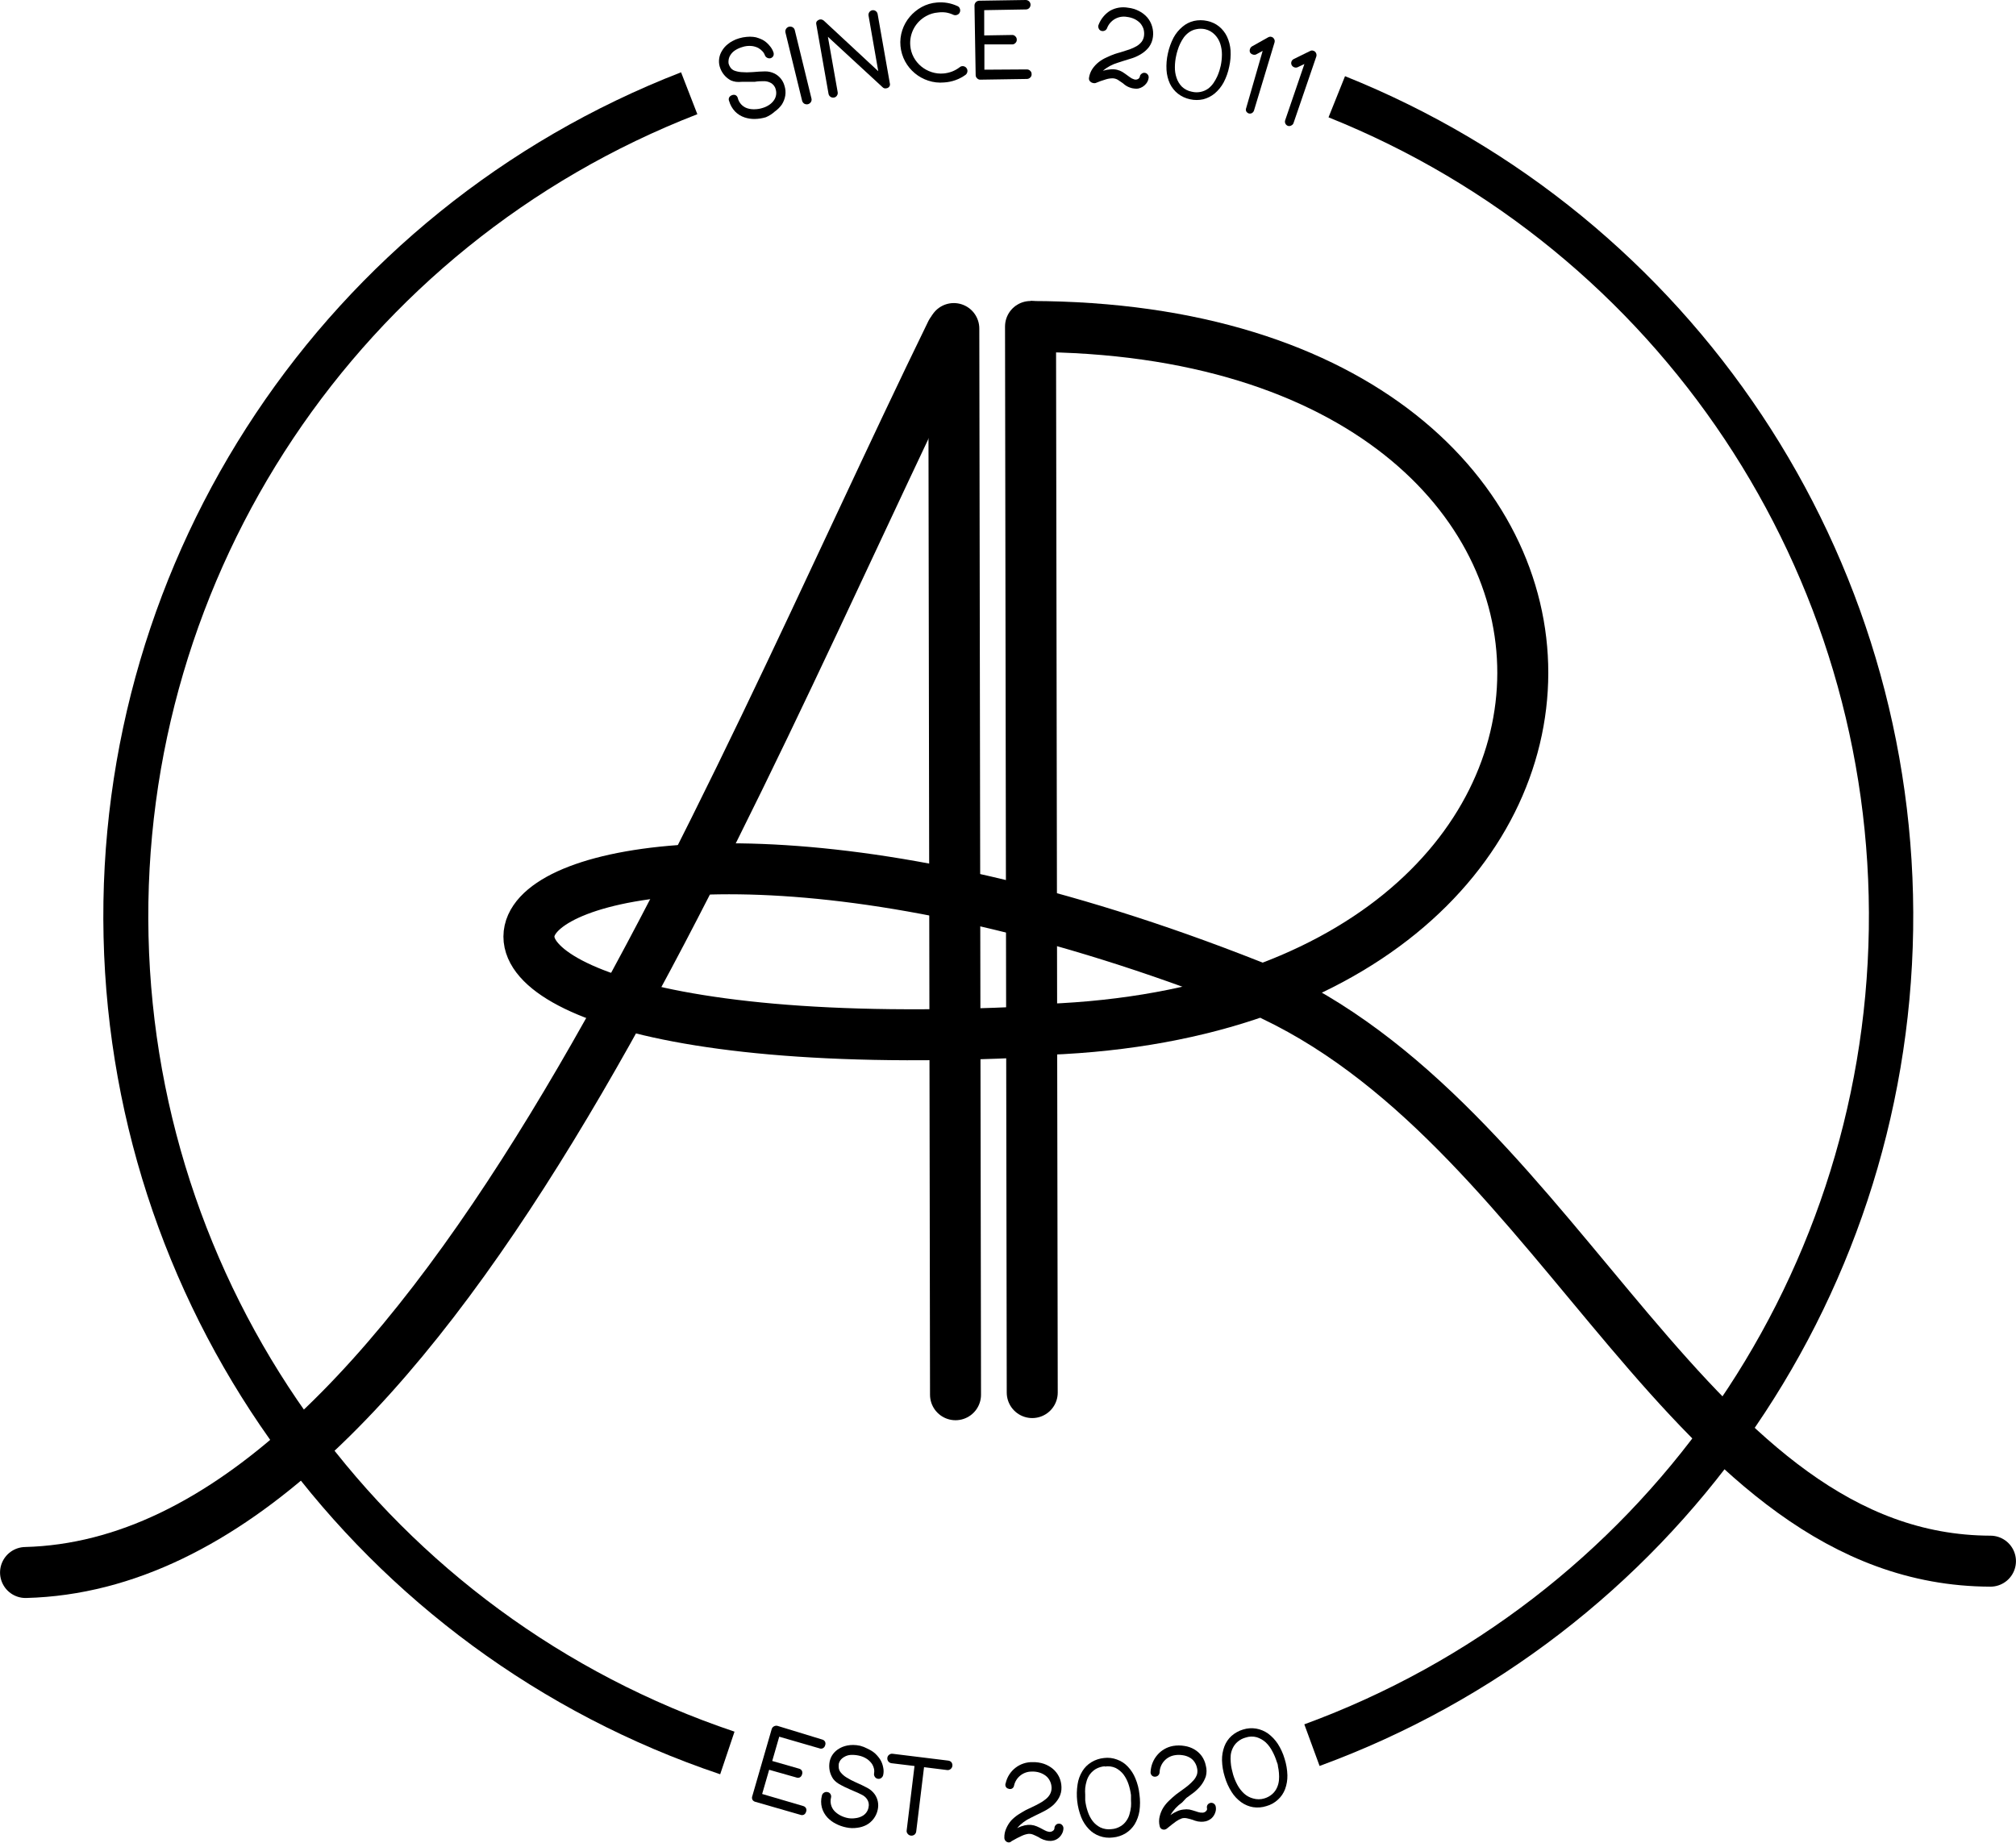
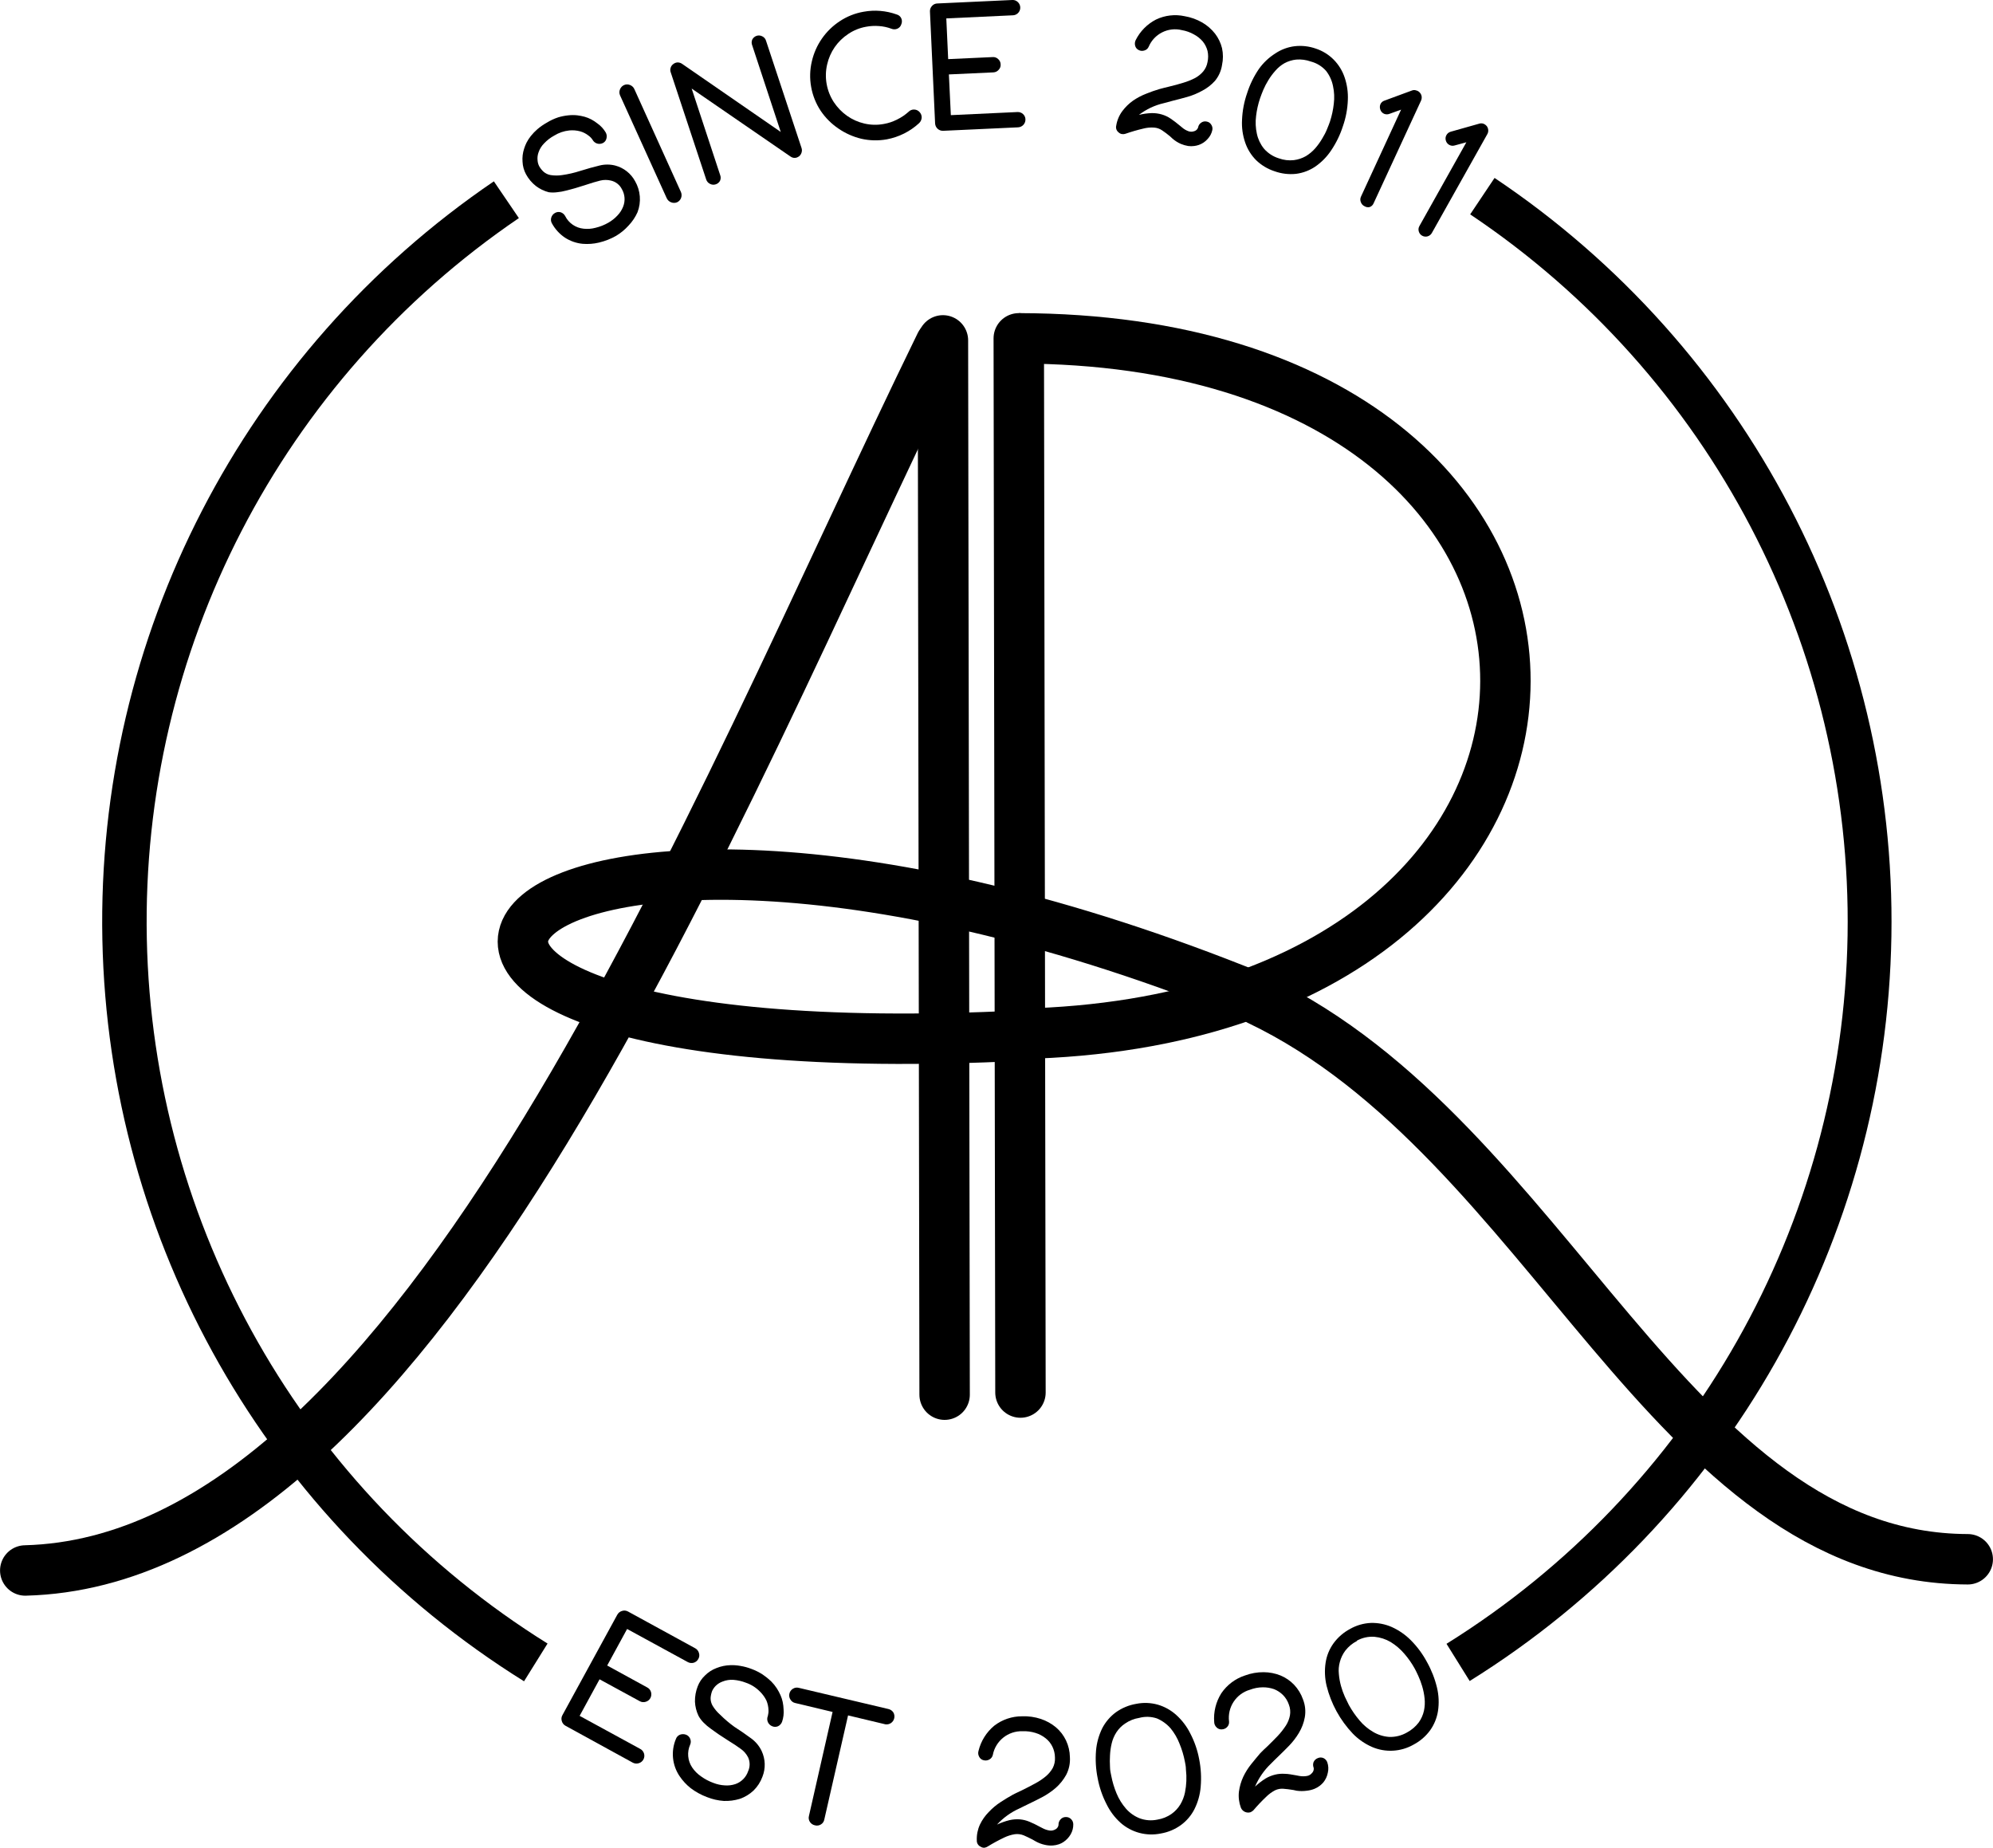
- <svg xmlns="http://www.w3.org/2000/svg" id="svg4611" viewBox="0 0 224.15 204.9">
+ <svg xmlns="http://www.w3.org/2000/svg" id="svg4611" viewBox="0 0 224.15 207.8">
  <defs>
    <style>.cls-1,.cls-2,.cls-3,.cls-4{fill:none;stroke:#000;}.cls-1{stroke-linecap:round;}.cls-1,.cls-2{stroke-miterlimit:11.34;stroke-width:5.67px;}.cls-3,.cls-4{stroke-linejoin:round;}.cls-3{stroke-width:5px;}.cls-4{stroke-width:4.93px;}</style>
  </defs>
  <g id="layer1">
    <g id="g2196">
-       <path id="path1410" class="cls-1" d="M101.33,46.51C75.4,99.62,43.11,183.27-1.59,184.42" transform="translate(4.43 -9.54)" />
-       <path id="path1412" class="cls-1" d="M101.62,46.08l.19,118.57" transform="translate(4.43 -9.54)" />
+       <path id="path1410" class="cls-1" d="M101.33,46.51C75.4,99.62,43.11,183.27-1.59,184.42" transform="translate(4.43 -7.8)" />
+       <path id="path1412" class="cls-1" d="M101.62,46.08l.19,118.57" transform="translate(4.43 -7.8)" />
    </g>
    <g id="g1451">
-       <path id="path1412-7" class="cls-1" d="M110.15,45.85l.19,118.56" transform="translate(4.43 -9.54)" />
-       <path id="path1435" class="cls-2" d="M110.15,45.85c73.15.13,72.74,76.59.19,78.22" transform="translate(4.43 -9.54)" />
-       <path id="path1439" class="cls-1" d="M110.53,124.26C17.62,129,49.61,84.61,136.58,119.9" transform="translate(4.43 -9.54)" />
-       <path id="path1441" class="cls-1" d="M137.14,120.28c32.76,15.65,46.28,62.79,79.74,62.88" transform="translate(4.43 -9.54)" />
+       <path id="path1412-7" class="cls-1" d="M110.15,45.85l.19,118.56" transform="translate(4.43 -7.8)" />
+       <path id="path1435" class="cls-2" d="M110.15,45.85c73.15.13,72.74,76.59.19,78.22" transform="translate(4.43 -7.8)" />
+       <path id="path1439" class="cls-1" d="M110.53,124.26C17.62,129,49.61,84.61,136.58,119.9" transform="translate(4.43 -7.8)" />
+       <path id="path1441" class="cls-1" d="M137.14,120.28c32.76,15.65,46.28,62.79,79.74,62.88" transform="translate(4.43 -7.8)" />
    </g>
  </g>
-   <path d="M80.72,22.58a4.56,4.56,0,0,1-1.24.19,3.37,3.37,0,0,1-1.12-.17,2.63,2.63,0,0,1-1.07-.67,2.77,2.77,0,0,1-.65-1.15.47.47,0,0,1,0-.4.57.57,0,0,1,.33-.26.5.5,0,0,1,.38,0,.48.48,0,0,1,.25.32,1.6,1.6,0,0,0,1.05,1.14,2.37,2.37,0,0,0,.81.11,3,3,0,0,0,.92-.15,2.64,2.64,0,0,0,.72-.34,1.94,1.94,0,0,0,.52-.51,1.41,1.41,0,0,0,.19-1.24,1.1,1.1,0,0,0-.6-.72,1.53,1.53,0,0,0-.74-.16c-.29,0-.62,0-1,.07l-.43,0-.35,0-.32,0h-.34a3.25,3.25,0,0,1-.63,0,2.34,2.34,0,0,1-.55-.15,2.45,2.45,0,0,1-.77-.62,2.57,2.57,0,0,1-.49-.93,2.14,2.14,0,0,1-.06-.88,2.17,2.17,0,0,1,.31-.86,2.57,2.57,0,0,1,.64-.74,2.82,2.82,0,0,1,.54-.36,3.27,3.27,0,0,1,.73-.3,4,4,0,0,1,.84-.16,3.39,3.39,0,0,1,.72,0,2.11,2.11,0,0,1,.6.14,4.15,4.15,0,0,1,.47.2,2.63,2.63,0,0,1,.4.28,2.53,2.53,0,0,1,.36.37,2.11,2.11,0,0,1,.42.71.58.58,0,0,1,0,.41.51.51,0,0,1-.3.26.52.52,0,0,1-.4-.05.5.5,0,0,1-.26-.32,1.31,1.31,0,0,0-.21-.35,2,2,0,0,0-.5-.41,2.13,2.13,0,0,0-.71-.22,2.48,2.48,0,0,0-1.1.12,3,3,0,0,0-.8.37,1.71,1.71,0,0,0-.51.53,1.31,1.31,0,0,0-.19.53,1.27,1.27,0,0,0,0,.41,1.63,1.63,0,0,0,.21.44,1,1,0,0,0,.42.33,2.84,2.84,0,0,0,.78.17,7.25,7.25,0,0,0,1.24,0c.53-.05,1-.07,1.39-.08a2.31,2.31,0,0,1,1.07.24,2.16,2.16,0,0,1,1.1,1.35,2.34,2.34,0,0,1,.09,1.11,2.66,2.66,0,0,1-.39,1,3.27,3.27,0,0,1-.77.76A3.54,3.54,0,0,1,80.72,22.58Z" transform="translate(4.43 -9.54)" />
-   <path d="M85.4,21.13a.59.59,0,0,1-.41-.06.57.57,0,0,1-.24-.34L82.9,13.15a.54.54,0,0,1,.4-.64.56.56,0,0,1,.4.06.5.5,0,0,1,.24.33l1.85,7.58a.5.5,0,0,1-.06.41A.57.57,0,0,1,85.4,21.13Z" transform="translate(4.43 -9.54)" />
-   <path d="M94.12,19.36a.43.43,0,0,1-.43-.13l-6.07-5.6,1.09,6.17a.51.51,0,0,1-.09.38.46.46,0,0,1-.33.21.52.52,0,0,1-.6-.42L86.34,12.3a.47.47,0,0,1,0-.31.49.49,0,0,1,.23-.22.46.46,0,0,1,.3-.07.59.59,0,0,1,.29.13l6.06,5.63-1.08-6.18a.52.52,0,0,1,.41-.6.52.52,0,0,1,.6.42l1.35,7.67a.47.47,0,0,1,0,.31.46.46,0,0,1-.38.28Z" transform="translate(4.43 -9.54)" />
-   <path d="M100.54,18.71a4.31,4.31,0,0,1-1.76-.2,4.53,4.53,0,0,1-2.58-2.15,4.48,4.48,0,0,1-.51-1.7,4.33,4.33,0,0,1,.2-1.76,4.44,4.44,0,0,1,.83-1.49,4.71,4.71,0,0,1,1.33-1.09,4.21,4.21,0,0,1,1.69-.5,4.43,4.43,0,0,1,2.27.39.45.45,0,0,1,.28.29.51.51,0,0,1,0,.4.48.48,0,0,1-.3.29.53.53,0,0,1-.41,0,3.19,3.19,0,0,0-.83-.26,3.31,3.31,0,0,0-.89,0,3.18,3.18,0,0,0-1.3.39,3.41,3.41,0,0,0-1.78,3.29,3.28,3.28,0,0,0,.38,1.3,3.48,3.48,0,0,0,2,1.65,3.32,3.32,0,0,0,1.34.15,3.68,3.68,0,0,0,.94-.22,3.56,3.56,0,0,0,.83-.47.49.49,0,0,1,.4-.12.52.52,0,0,1,.36.21.51.51,0,0,1,.1.39.54.54,0,0,1-.2.36A4.53,4.53,0,0,1,100.54,18.71Z" transform="translate(4.43 -9.54)" />
-   <path d="M109.74,17.26a.51.51,0,0,1,.37.15.47.47,0,0,1,.16.37.46.46,0,0,1-.15.38.51.51,0,0,1-.37.16l-5.16.08a.46.46,0,0,1-.38-.15.47.47,0,0,1-.16-.37l-.13-7.72a.54.54,0,0,1,.15-.38.55.55,0,0,1,.38-.16l5.16-.08a.54.54,0,0,1,.38.15.51.51,0,0,1,.16.37.52.52,0,0,1-.15.38.51.51,0,0,1-.37.15l-4.63.08,0,2.81,3.09-.05a.44.44,0,0,1,.37.15.47.47,0,0,1,.16.37.46.46,0,0,1-.15.37.47.47,0,0,1-.37.16l-3.08,0,0,2.81Z" transform="translate(4.43 -9.54)" />
-   <path d="M117.09,18.77a.53.53,0,0,1-.24-.11.45.45,0,0,1-.2-.46,2.41,2.41,0,0,1,.38-1,3.41,3.41,0,0,1,.71-.76,4.08,4.08,0,0,1,.88-.52,8.81,8.81,0,0,1,.88-.37l.32-.1.35-.1c.34-.1.65-.21,1-.32a4.7,4.7,0,0,0,.78-.36,2.06,2.06,0,0,0,.56-.49,1.43,1.43,0,0,0,.26-.67,1.92,1.92,0,0,0-.06-.76,2,2,0,0,0-.36-.63,2.33,2.33,0,0,0-.63-.46,2.74,2.74,0,0,0-.84-.24,2,2,0,0,0-2.23,1.27.49.49,0,0,1-.28.27.53.53,0,0,1-.39,0,.45.45,0,0,1-.26-.28.48.48,0,0,1,0-.39A3.19,3.19,0,0,1,119,10.73a3,3,0,0,1,2-.33,3.41,3.41,0,0,1,1.22.37,3,3,0,0,1,.92.72,2.7,2.7,0,0,1,.53,1,2.8,2.8,0,0,1,.09,1.16,2.38,2.38,0,0,1-.44,1.12,3.13,3.13,0,0,1-.83.75,4.68,4.68,0,0,1-1,.48l-1,.31-.62.2a4.65,4.65,0,0,0-1.68.9,4.24,4.24,0,0,1,.88-.16,2.25,2.25,0,0,1,.7.05,2.12,2.12,0,0,1,.61.25c.19.12.4.27.63.44l.18.13a1.36,1.36,0,0,0,.46.24.54.54,0,0,0,.38,0,.38.38,0,0,0,.19-.13.37.37,0,0,0,.08-.15.44.44,0,0,1,.19-.33.45.45,0,0,1,.37-.11.47.47,0,0,1,.33.2.48.48,0,0,1,.09.37,1.26,1.26,0,0,1-.28.64,1.52,1.52,0,0,1-.88.54,1.46,1.46,0,0,1-.42,0,1.84,1.84,0,0,1-.52-.12,2.07,2.07,0,0,1-.59-.33l-.18-.15-.56-.38a1.22,1.22,0,0,0-.55-.16,2.55,2.55,0,0,0-.75.11,10.43,10.43,0,0,0-1.18.42A.55.55,0,0,1,117.09,18.77Z" transform="translate(4.43 -9.54)" />
-   <path d="M127.88,20.58a3.31,3.31,0,0,1-1.34-.62,3.22,3.22,0,0,1-.89-1.11,4.25,4.25,0,0,1-.38-1.52,6.59,6.59,0,0,1,.15-1.84,7,7,0,0,1,.63-1.76,4.15,4.15,0,0,1,1-1.22,3,3,0,0,1,1.26-.64,3.4,3.4,0,0,1,1.49,0,3.1,3.1,0,0,1,1.32.62,3.29,3.29,0,0,1,.88,1.13,4.41,4.41,0,0,1,.39,1.52,6.48,6.48,0,0,1-.15,1.82,6.55,6.55,0,0,1-.62,1.75,4.23,4.23,0,0,1-1,1.23,3.28,3.28,0,0,1-1.26.64A3.36,3.36,0,0,1,127.88,20.58Zm1.69-7.79a2.31,2.31,0,0,0-1,0,2,2,0,0,0-.78.33,2.66,2.66,0,0,0-.59.57,4.56,4.56,0,0,0-.41.7,4.63,4.63,0,0,0-.28.72,5.51,5.51,0,0,0-.16.6A6,6,0,0,0,126.2,17a3.48,3.48,0,0,0,.18,1.18,2.52,2.52,0,0,0,.6,1,2.17,2.17,0,0,0,1.1.56,2.22,2.22,0,0,0,1.83-.35,2.8,2.8,0,0,0,.58-.61,5.27,5.27,0,0,0,.41-.72,6,6,0,0,0,.26-.69c.06-.22.11-.4.14-.53a6.26,6.26,0,0,0,.13-1.23,3.85,3.85,0,0,0-.18-1.19,2.57,2.57,0,0,0-.59-1A2.16,2.16,0,0,0,129.57,12.79Z" transform="translate(4.43 -9.54)" />
-   <path d="M134.43,22.16a.51.51,0,0,1-.3-.24.47.47,0,0,1,0-.37l1.83-6.35-.74.4a.53.53,0,0,1-.37,0,.51.51,0,0,1-.3-.24.53.53,0,0,1,0-.37.51.51,0,0,1,.24-.3l1.78-1a.5.5,0,0,1,.27-.07.54.54,0,0,1,.28.11.78.78,0,0,1,.16.24.48.48,0,0,1,0,.29L135,21.82a.51.51,0,0,1-.24.3A.48.48,0,0,1,134.43,22.16Z" transform="translate(4.43 -9.54)" />
-   <path d="M138.77,23.54a.5.5,0,0,1-.31-.62l2.14-6.26-.76.36a.5.5,0,0,1-.38,0,.53.53,0,0,1-.28-.25.5.5,0,0,1,.23-.66l1.83-.9a.41.41,0,0,1,.27-.05.55.55,0,0,1,.27.12.58.58,0,0,1,.15.25.53.53,0,0,1,0,.28l-2.53,7.39a.45.45,0,0,1-.25.29A.44.44,0,0,1,138.77,23.54Z" transform="translate(4.43 -9.54)" />
-   <path d="M84.87,210.39a.5.5,0,0,1,.32.25.47.47,0,0,1,0,.4.5.5,0,0,1-.25.32.51.51,0,0,1-.4,0l-5-1.44a.5.5,0,0,1-.32-.25.52.52,0,0,1,0-.4l2.15-7.43a.49.49,0,0,1,.25-.31.54.54,0,0,1,.41-.05L87,203a.49.49,0,0,1,.31.25.51.51,0,0,1,0,.4.49.49,0,0,1-.26.32.48.48,0,0,1-.39,0l-4.45-1.29-.78,2.7,3,.86a.49.49,0,0,1,.31.25.51.51,0,0,1,0,.4.5.5,0,0,1-.25.32.51.51,0,0,1-.4,0l-3-.85-.78,2.69Z" transform="translate(4.43 -9.54)" />
-   <path d="M89.66,212.77a4.34,4.34,0,0,1-1.18-.42,3.38,3.38,0,0,1-.91-.68,2.67,2.67,0,0,1-.62-1.11,2.62,2.62,0,0,1,0-1.31.49.49,0,0,1,.23-.34.51.51,0,0,1,.4-.07.47.47,0,0,1,.32.21.51.51,0,0,1,.07.4,1.61,1.61,0,0,0,.38,1.5,2.58,2.58,0,0,0,.66.49,3,3,0,0,0,.89.3,2.57,2.57,0,0,0,.78,0,2,2,0,0,0,.71-.21,1.36,1.36,0,0,0,.75-1,1.13,1.13,0,0,0-.18-.92,1.48,1.48,0,0,0-.58-.48c-.26-.14-.56-.27-.92-.42l-.39-.17-.32-.15-.29-.13-.31-.16a3.11,3.11,0,0,1-.53-.32,2,2,0,0,1-.41-.4,2.62,2.62,0,0,1-.39-.91,2.67,2.67,0,0,1,0-1.05,2.13,2.13,0,0,1,.36-.8,2.32,2.32,0,0,1,.68-.61,3,3,0,0,1,.4-.2,3,3,0,0,1,.52-.15,3.27,3.27,0,0,1,.65-.06,3.74,3.74,0,0,1,.78.09A3.67,3.67,0,0,1,92,204a4.29,4.29,0,0,1,.64.36,2.59,2.59,0,0,1,.45.41,3.81,3.81,0,0,1,.32.41,2.48,2.48,0,0,1,.22.43,2.85,2.85,0,0,1,.14.5,1.92,1.92,0,0,1,0,.82.54.54,0,0,1-.23.35.46.46,0,0,1-.37.08.48.48,0,0,1-.34-.23.51.51,0,0,1-.07-.4,1.28,1.28,0,0,0,0-.41,1.8,1.8,0,0,0-.23-.6,2.21,2.21,0,0,0-.53-.54,2.55,2.55,0,0,0-1-.41,3.37,3.37,0,0,0-.88-.06,1.57,1.57,0,0,0-.7.23,1.4,1.4,0,0,0-.42.37,1.12,1.12,0,0,0-.17.38,1.94,1.94,0,0,0,0,.48,1,1,0,0,0,.22.49,2.5,2.5,0,0,0,.6.53,8.21,8.21,0,0,0,1.1.58c.48.21.9.41,1.25.6a2.35,2.35,0,0,1,.83.72,2.15,2.15,0,0,1,.33,1.71,2.51,2.51,0,0,1-.45,1,2.47,2.47,0,0,1-.83.71,3,3,0,0,1-1,.3A3.38,3.38,0,0,1,89.66,212.77Z" transform="translate(4.43 -9.54)" />
-   <path d="M101,205.34a.53.53,0,0,1,.36.19.55.55,0,0,1,.1.4.51.51,0,0,1-.2.35.49.49,0,0,1-.39.11l-2.56-.32-.87,7.15a.54.54,0,0,1-.2.36.55.55,0,0,1-.4.1.51.51,0,0,1-.35-.2.46.46,0,0,1-.11-.39l.87-7.15-2.56-.31a.53.53,0,0,1-.46-.59.47.47,0,0,1,.2-.35.49.49,0,0,1,.39-.11Z" transform="translate(4.43 -9.54)" />
-   <path d="M107.75,214.44a.52.52,0,0,1-.51-.49,2.33,2.33,0,0,1,.21-1.07A3.4,3.4,0,0,1,108,212a4.54,4.54,0,0,1,.79-.66c.29-.18.56-.35.82-.49l.31-.15.32-.15c.32-.15.62-.3.89-.45a4.09,4.09,0,0,0,.72-.48,1.83,1.83,0,0,0,.48-.57,1.45,1.45,0,0,0,.16-.7,1.79,1.79,0,0,0-.18-.74,1.65,1.65,0,0,0-.45-.57,2.31,2.31,0,0,0-.68-.36,2.48,2.48,0,0,0-.87-.12,2,2,0,0,0-2,1.59.44.44,0,0,1-.24.31.48.48,0,0,1-.39,0,.41.41,0,0,1-.29-.24.46.46,0,0,1,0-.38,3,3,0,0,1,3-2.33,3.66,3.66,0,0,1,1.26.19,3.2,3.2,0,0,1,1,.57,2.71,2.71,0,0,1,.68.89,2.8,2.8,0,0,1,.26,1.13,2.3,2.3,0,0,1-.27,1.17,3.27,3.27,0,0,1-.7.87,5.19,5.19,0,0,1-.93.62c-.34.17-.64.33-.93.46l-.58.29a4.57,4.57,0,0,0-1.52,1.14,4.1,4.1,0,0,1,.84-.3,2.43,2.43,0,0,1,.7-.05,2.15,2.15,0,0,1,.64.16,7.24,7.24,0,0,1,.69.34l.19.1a1.37,1.37,0,0,0,.49.17.58.58,0,0,0,.38-.08.38.38,0,0,0,.17-.16.37.37,0,0,0,.05-.15.48.48,0,0,1,.14-.36.46.46,0,0,1,.35-.16.45.45,0,0,1,.35.14.54.54,0,0,1,.16.35,1.3,1.3,0,0,1-.19.68,1.49,1.49,0,0,1-.5.53,1.58,1.58,0,0,1-.29.14,1.66,1.66,0,0,1-.41.08,2,2,0,0,1-.53-.05,2.42,2.42,0,0,1-.64-.24l-.19-.12c-.24-.12-.44-.22-.62-.29a1.16,1.16,0,0,0-.56-.08,2.62,2.62,0,0,0-.73.23c-.28.12-.65.32-1.11.58A.44.44,0,0,1,107.75,214.44Z" transform="translate(4.43 -9.54)" />
-   <path d="M119.3,213.89a3.14,3.14,0,0,1-1.47-.16,3,3,0,0,1-1.19-.77,4.07,4.07,0,0,1-.85-1.31,7,7,0,0,1-.41-3.66,3.83,3.83,0,0,1,.53-1.47,3,3,0,0,1,1-1,3.32,3.32,0,0,1,1.41-.47,3,3,0,0,1,1.44.17,3,3,0,0,1,1.2.78,4.17,4.17,0,0,1,.85,1.32,6.2,6.2,0,0,1,.45,1.77,6.74,6.74,0,0,1,0,1.86,4.19,4.19,0,0,1-.53,1.47,3.18,3.18,0,0,1-1,1A3.32,3.32,0,0,1,119.3,213.89Zm-.89-7.92a2.41,2.41,0,0,0-1,.3,2.36,2.36,0,0,0-.64.57,2.39,2.39,0,0,0-.37.73,4.57,4.57,0,0,0-.17.8,4.93,4.93,0,0,0,0,.76c0,.25,0,.45,0,.62a5.81,5.81,0,0,0,.28,1.25,3.73,3.73,0,0,0,.55,1.07,2.59,2.59,0,0,0,.87.71,2.23,2.23,0,0,0,1.23.18,2.18,2.18,0,0,0,1-.32,1.94,1.94,0,0,0,.64-.6,2.21,2.21,0,0,0,.36-.76,5,5,0,0,0,.16-.81,4.77,4.77,0,0,0,0-.74c0-.23,0-.41,0-.55a6.48,6.48,0,0,0-.27-1.2,3.93,3.93,0,0,0-.55-1.08,2.62,2.62,0,0,0-.88-.74A2.08,2.08,0,0,0,118.41,206Z" transform="translate(4.43 -9.54)" />
-   <path d="M125.11,213a.46.46,0,0,1-.26,0,.46.46,0,0,1-.34-.37,2.22,2.22,0,0,1,0-1.09,3.24,3.24,0,0,1,.42-1,4.13,4.13,0,0,1,.66-.78c.25-.24.49-.45.72-.64l.27-.2.29-.21c.29-.2.55-.4.8-.6a5.1,5.1,0,0,0,.62-.6,1.9,1.9,0,0,0,.37-.64,1.44,1.44,0,0,0,0-.72,1.79,1.79,0,0,0-.31-.7,1.52,1.52,0,0,0-.54-.47,2.15,2.15,0,0,0-.74-.24,2.64,2.64,0,0,0-.88,0,2,2,0,0,0-1.69,1.93.52.52,0,0,1-.18.34.53.53,0,0,1-.38.12.46.46,0,0,1-.34-.18.51.51,0,0,1-.1-.38,3.13,3.13,0,0,1,.75-1.86,3,3,0,0,1,1.74-1,3.7,3.7,0,0,1,1.28,0,3,3,0,0,1,1.09.38,2.7,2.7,0,0,1,.83.75,2.79,2.79,0,0,1,.45,1.06,2.3,2.3,0,0,1,0,1.2,3.46,3.46,0,0,1-.54,1,5,5,0,0,1-.8.79l-.83.61L127,210a4.55,4.55,0,0,0-1.3,1.4,4,4,0,0,1,.78-.44,2.29,2.29,0,0,1,.68-.18,2.13,2.13,0,0,1,.66,0c.22.05.46.12.74.21l.21.07a1.39,1.39,0,0,0,.51.07.53.53,0,0,0,.35-.14.41.41,0,0,0,.14-.19.36.36,0,0,0,0-.16.5.5,0,0,1,.06-.38.54.54,0,0,1,.33-.22.5.5,0,0,1,.37.08.51.51,0,0,1,.21.32,1.22,1.22,0,0,1-.06.7,1.52,1.52,0,0,1-.39.6,1.17,1.17,0,0,1-.27.19,1.38,1.38,0,0,1-.39.16,2.12,2.12,0,0,1-.53.05,2.21,2.21,0,0,1-.67-.12l-.21-.08a6.81,6.81,0,0,0-.66-.18,1.23,1.23,0,0,0-.57,0,2.72,2.72,0,0,0-.67.35c-.26.18-.58.44-1,.78A.51.51,0,0,1,125.11,213Z" transform="translate(4.43 -9.54)" />
-   <path d="M136.37,210.4a3.23,3.23,0,0,1-1.47.12,3.18,3.18,0,0,1-1.32-.55,4.06,4.06,0,0,1-1.07-1.14,6.49,6.49,0,0,1-.76-1.68,6.63,6.63,0,0,1-.31-1.84,4.15,4.15,0,0,1,.26-1.54,3,3,0,0,1,.79-1.17,3.42,3.42,0,0,1,1.3-.72,3.14,3.14,0,0,1,1.45-.1,3.26,3.26,0,0,1,1.32.55,4.55,4.55,0,0,1,1.08,1.14,6.42,6.42,0,0,1,.76,1.67,6.62,6.62,0,0,1,.31,1.83,4.2,4.2,0,0,1-.26,1.55,3,3,0,0,1-.79,1.16A3.07,3.07,0,0,1,136.37,210.4Zm-2.31-7.62a2.22,2.22,0,0,0-.89.47,2.06,2.06,0,0,0-.52.67,2.41,2.41,0,0,0-.24.79,4.39,4.39,0,0,0,0,.81,4.48,4.48,0,0,0,.11.76q.08.36.15.6a6.12,6.12,0,0,0,.49,1.18,3.72,3.72,0,0,0,.74.95,2.4,2.4,0,0,0,1,.54,2.17,2.17,0,0,0,1.23,0,2.34,2.34,0,0,0,.9-.49,2.07,2.07,0,0,0,.52-.71,2.55,2.55,0,0,0,.22-.82,4.51,4.51,0,0,0,0-.82,4.89,4.89,0,0,0-.11-.73c0-.23-.1-.4-.14-.53a6.27,6.27,0,0,0-.48-1.14,3.72,3.72,0,0,0-.74-1,2.73,2.73,0,0,0-1-.57A2.08,2.08,0,0,0,134.06,202.78Z" transform="translate(4.43 -9.54)" />
-   <path class="cls-3" d="M76.44,204.49A98.18,98.18,0,0,1,72.2,19.91" transform="translate(4.43 -9.54)" />
-   <path class="cls-4" d="M144.2,20.3a98.19,98.19,0,0,1-2.76,183.32" transform="translate(4.43 -9.54)" />
+   <path d="M64.85,34.33a7.29,7.29,0,0,1-1.91.75,5.86,5.86,0,0,1-1.84.14,4.44,4.44,0,0,1-2-.7,4.57,4.57,0,0,1-1.45-1.59.81.81,0,0,1-.08-.66.87.87,0,0,1,.42-.52.81.81,0,0,1,.63-.08.88.88,0,0,1,.51.42,2.6,2.6,0,0,0,2.08,1.43,3.6,3.6,0,0,0,1.33-.1A5.45,5.45,0,0,0,64,32.84a4.36,4.36,0,0,0,1-.79,3,3,0,0,0,.65-1,2.26,2.26,0,0,0-.15-2,1.83,1.83,0,0,0-1.21-.94,2.53,2.53,0,0,0-1.22,0c-.46.12-1,.27-1.58.47l-.67.21-.55.17-.51.14-.54.14a6,6,0,0,1-1,.18,3.54,3.54,0,0,1-.93,0,4.05,4.05,0,0,1-1.46-.71,4.24,4.24,0,0,1-1.1-1.31A3.23,3.23,0,0,1,54.34,26a3.75,3.75,0,0,1,.18-1.49,4.69,4.69,0,0,1,.27-.67,4.61,4.61,0,0,1,.48-.74,5.86,5.86,0,0,1,.74-.77,6.42,6.42,0,0,1,1.05-.73A6.09,6.09,0,0,1,58.34,21a5.94,5.94,0,0,1,1.16-.23,4.72,4.72,0,0,1,1,0,6,6,0,0,1,.82.16,3.91,3.91,0,0,1,.75.3,4.44,4.44,0,0,1,.7.46,3.26,3.26,0,0,1,.92,1,.88.88,0,0,1,.09.67.75.75,0,0,1-.37.51.87.87,0,0,1-1.19-.34,1.77,1.77,0,0,0-.46-.48,2.68,2.68,0,0,0-.94-.48,3.41,3.41,0,0,0-1.22-.1,4,4,0,0,0-1.7.58,4.53,4.53,0,0,0-1.14.88,2.62,2.62,0,0,0-.62,1,2,2,0,0,0-.11.91,1.68,1.68,0,0,0,.18.65,2.53,2.53,0,0,0,.49.62,1.62,1.62,0,0,0,.8.38,4.31,4.31,0,0,0,1.3,0,12.16,12.16,0,0,0,2-.46c.81-.25,1.54-.46,2.18-.61a3.61,3.61,0,0,1,1.79,0A3.57,3.57,0,0,1,67,28.18a4.07,4.07,0,0,1,.27,3.49,5.3,5.3,0,0,1-1,1.49A6.06,6.06,0,0,1,64.85,34.33Z" transform="translate(4.43 -7.8)" />
+   <path d="M71.72,30.55a.89.89,0,0,1-.68,0,.9.9,0,0,1-.49-.47L65.3,18.51a.84.84,0,0,1,0-.66.87.87,0,0,1,.47-.49.84.84,0,0,1,.66,0,.88.88,0,0,1,.48.45l5.25,11.6a.89.89,0,0,1,0,.68A.88.88,0,0,1,71.72,30.55Z" transform="translate(4.43 -7.8)" />
+   <path d="M85.21,25.51a.78.78,0,0,1-.74-.11L73.36,17.76l3.2,9.71a.84.84,0,0,1,0,.64.81.81,0,0,1-.49.42.8.8,0,0,1-.64-.05A.82.82,0,0,1,75,28L71,15.92a.74.74,0,0,1,0-.51A.77.77,0,0,1,71.3,15a.83.83,0,0,1,.47-.18.89.89,0,0,1,.5.15l11.11,7.67L80.17,12.9a.84.84,0,0,1,0-.64.86.86,0,0,1,.49-.43.82.82,0,0,1,.65.06.78.78,0,0,1,.41.48l4,12.08a.81.81,0,0,1,0,.51.89.89,0,0,1-.29.43Z" transform="translate(4.43 -7.8)" />
+   <path d="M95.31,23.47a7.2,7.2,0,0,1-2.89-.07,7.73,7.73,0,0,1-2.55-1.14,7.43,7.43,0,0,1-2-2,7.09,7.09,0,0,1-1.07-2.68,7,7,0,0,1,.08-2.89,7.37,7.37,0,0,1,3.13-4.5,7,7,0,0,1,2.69-1.07,7.18,7.18,0,0,1,3.73.31.78.78,0,0,1,.51.44.84.84,0,0,1,0,.66.78.78,0,0,1-.45.5.87.87,0,0,1-.67,0,4.87,4.87,0,0,0-1.4-.3,5.46,5.46,0,0,0-1.45.08,5.19,5.19,0,0,0-2,.81,5.64,5.64,0,0,0-1.52,1.48,5.57,5.57,0,0,0-.85,1.94,5.43,5.43,0,0,0-.06,2.2,5.51,5.51,0,0,0,.81,2.05,5.83,5.83,0,0,0,1.48,1.53,5.51,5.51,0,0,0,1.94.87,5.29,5.29,0,0,0,2.21.05,5.24,5.24,0,0,0,1.49-.5,5.62,5.62,0,0,0,1.29-.87.81.81,0,0,1,.63-.25.83.83,0,0,1,.61.29.86.86,0,0,1,.23.62.92.92,0,0,1-.29.62A7.34,7.34,0,0,1,95.31,23.47Z" transform="translate(4.43 -7.8)" />
+   <path d="M110,20.4a.85.85,0,0,1,.62.22.81.81,0,0,1,.28.6.87.87,0,0,1-.82.9l-8.42.39a.86.86,0,0,1-.63-.22.88.88,0,0,1-.29-.6l-.58-12.6a.84.84,0,0,1,.23-.62.81.81,0,0,1,.6-.28l8.43-.39a.81.81,0,0,1,.61.22.86.86,0,0,1-.53,1.5L102,9.87l.21,4.58,5-.23a.8.8,0,0,1,.62.22.81.81,0,0,1,.28.6.77.77,0,0,1-.22.61.82.82,0,0,1-.6.29l-5,.23.22,4.58Z" transform="translate(4.43 -7.8)" />
+   <path d="M121.77,22.88a.69.69,0,0,1-.39-.19.73.73,0,0,1-.27-.76,3.73,3.73,0,0,1,.69-1.64A5.41,5.41,0,0,1,123,19.12a7.23,7.23,0,0,1,1.48-.78c.52-.21,1-.38,1.48-.52l.53-.14.57-.14c.56-.13,1.09-.28,1.58-.43a7.61,7.61,0,0,0,1.31-.52,3.21,3.21,0,0,0,.94-.75,2.25,2.25,0,0,0,.49-1.07,2.86,2.86,0,0,0,0-1.24,2.79,2.79,0,0,0-.53-1.06,3.4,3.4,0,0,0-1-.8,4.17,4.17,0,0,0-1.35-.48,3.22,3.22,0,0,0-3.75,1.89.74.74,0,0,1-.48.4.81.81,0,0,1-.63-.05.73.73,0,0,1-.4-.48.89.89,0,0,1,.06-.64A5.22,5.22,0,0,1,125.58,10a5,5,0,0,1,3.22-.38,6,6,0,0,1,2,.72,5.1,5.1,0,0,1,1.43,1.25,4.4,4.4,0,0,1,.78,1.63,4.45,4.45,0,0,1,0,1.89,3.64,3.64,0,0,1-.8,1.79A5.1,5.1,0,0,1,130.79,18a8,8,0,0,1-1.69.7c-.58.16-1.13.31-1.63.43l-1,.27a7.29,7.29,0,0,0-2.81,1.32,7,7,0,0,1,1.45-.2,3.89,3.89,0,0,1,1.12.15,3.53,3.53,0,0,1,1,.47,12.09,12.09,0,0,1,1,.76l.28.23a2.25,2.25,0,0,0,.73.43.94.94,0,0,0,.62,0,.68.68,0,0,0,.33-.2.61.61,0,0,0,.13-.23.79.79,0,0,1,.34-.53.75.75,0,0,1,.62-.13.73.73,0,0,1,.51.34.78.78,0,0,1,.13.61,2.08,2.08,0,0,1-.52,1,2.35,2.35,0,0,1-1,.68,2.68,2.68,0,0,1-.52.12,2.57,2.57,0,0,1-.68,0,3.79,3.79,0,0,1-.83-.24,3.69,3.69,0,0,1-.94-.6l-.27-.25a10.33,10.33,0,0,0-.89-.67,1.82,1.82,0,0,0-.88-.31,3.75,3.75,0,0,0-1.23.11,19.77,19.77,0,0,0-2,.58A.78.78,0,0,1,121.77,22.88Z" transform="translate(4.43 -7.8)" />
+   <path d="M138.92,27.06a5.38,5.38,0,0,1-2.07-1.24,5.16,5.16,0,0,1-1.24-2,6.69,6.69,0,0,1-.35-2.54,10.42,10.42,0,0,1,.57-3,10.51,10.51,0,0,1,1.33-2.73A6.61,6.61,0,0,1,139,13.81a5,5,0,0,1,2.16-.81,5.33,5.33,0,0,1,2.41.27,5.06,5.06,0,0,1,2,1.24,5.22,5.22,0,0,1,1.23,2,6.92,6.92,0,0,1,.36,2.54,10,10,0,0,1-.55,2.93,10.75,10.75,0,0,1-1.33,2.74,6.75,6.75,0,0,1-1.79,1.82,5,5,0,0,1-2.15.81A5.44,5.44,0,0,1,138.92,27.06ZM143,14.72a3.92,3.92,0,0,0-1.64-.22,3.57,3.57,0,0,0-1.33.41,3.93,3.93,0,0,0-1,.82,7.27,7.27,0,0,0-.8,1.07,8.44,8.44,0,0,0-.58,1.11c-.15.36-.27.68-.36.94a9.68,9.68,0,0,0-.45,2,5.79,5.79,0,0,0,.09,2,4,4,0,0,0,.79,1.66,3.62,3.62,0,0,0,1.69,1.1,3.72,3.72,0,0,0,1.67.2,3.64,3.64,0,0,0,1.36-.45,4.52,4.52,0,0,0,1.06-.89,7.27,7.27,0,0,0,.78-1.09,6.89,6.89,0,0,0,.55-1.08c.14-.34.25-.62.32-.83a9.87,9.87,0,0,0,.43-2,5.87,5.87,0,0,0-.09-2,4.07,4.07,0,0,0-.78-1.7A3.44,3.44,0,0,0,143,14.72Z" transform="translate(4.43 -7.8)" />
+   <path d="M149.05,31a.78.78,0,0,1-.42-.45.75.75,0,0,1,0-.62l4.52-9.8-1.3.47a.81.81,0,0,1-.61,0,.78.78,0,0,1-.42-.45.83.83,0,0,1,0-.62.73.73,0,0,1,.45-.41l3.12-1.15a.66.66,0,0,1,.46,0,.77.77,0,0,1,.41.25.82.82,0,0,1,.2.42.89.89,0,0,1-.06.46l-5.35,11.58a.73.73,0,0,1-.45.41A.76.76,0,0,1,149.05,31Z" transform="translate(4.43 -7.8)" />
+   <path d="M155.52,34.31a.79.79,0,0,1-.38-.48.76.76,0,0,1,.07-.61l5.28-9.42-1.32.36a.77.77,0,0,1-.61-.07.79.79,0,0,1-.38-.49.77.77,0,0,1,.07-.61.79.79,0,0,1,.49-.38l3.19-.9a.75.75,0,0,1,.47,0,.91.91,0,0,1,.39.28.84.84,0,0,1,.16.44.79.79,0,0,1-.1.45L156.61,34a.8.8,0,0,1-1.09.31Z" transform="translate(4.43 -7.8)" />
+   <path d="M67.54,204.47A.87.87,0,0,1,68,205a.87.87,0,0,1-.6,1.1.87.87,0,0,1-.67-.07l-7.55-4.14a.84.84,0,0,1-.42-.52.82.82,0,0,1,.06-.67L65,189.39a.89.89,0,0,1,.53-.42.85.85,0,0,1,.68.07l7.55,4.13a.86.86,0,0,1,.42.53.82.82,0,0,1-.07.67.87.87,0,0,1-.53.43.89.89,0,0,1-.66-.08L66.1,191l-2.24,4.11,4.51,2.47a.84.84,0,0,1,.42.52.91.91,0,0,1-.07.67.86.86,0,0,1-.53.42.83.83,0,0,1-.67-.07L63,196.66l-2.24,4.11Z" transform="translate(4.43 -7.8)" />
+   <path d="M75.09,209.91a7.33,7.33,0,0,1-1.83-1A6,6,0,0,1,72,207.55a4.41,4.41,0,0,1-.42-4.16.81.81,0,0,1,.46-.5,1,1,0,0,1,.69,0,.81.81,0,0,1,.46.45.82.82,0,0,1,0,.67,2.67,2.67,0,0,0,.23,2.57,3.82,3.82,0,0,0,1,1,5.62,5.62,0,0,0,1.38.73,4.15,4.15,0,0,0,1.28.28,3,3,0,0,0,1.21-.15A2.31,2.31,0,0,0,79.71,207a1.88,1.88,0,0,0,0-1.56,2.57,2.57,0,0,0-.82-.95c-.39-.29-.86-.6-1.4-.93l-.6-.39-.49-.32-.44-.31-.46-.33a6,6,0,0,1-.8-.68,3.36,3.36,0,0,1-.57-.76,4.15,4.15,0,0,1-.4-1.6,4.51,4.51,0,0,1,.31-1.72,3.25,3.25,0,0,1,.82-1.22,3.58,3.58,0,0,1,1.28-.83,4.49,4.49,0,0,1,1.6-.33,5.19,5.19,0,0,1,1.08.08,6.27,6.27,0,0,1,1.26.34,6.37,6.37,0,0,1,1.28.64,7.57,7.57,0,0,1,.94.76,4.83,4.83,0,0,1,.64.79,5.74,5.74,0,0,1,.41.76,3.85,3.85,0,0,1,.25.77,4.93,4.93,0,0,1,.1.85,3.33,3.33,0,0,1-.17,1.37.89.89,0,0,1-.46.51.82.82,0,0,1-.65,0,.9.9,0,0,1-.49-.47.87.87,0,0,1,0-.69,2.14,2.14,0,0,0,.07-.67,3,3,0,0,0-.23-1.06,3.68,3.68,0,0,0-.72-1,4.05,4.05,0,0,0-1.57-1,5,5,0,0,0-1.43-.33,2.76,2.76,0,0,0-1.21.19,2.11,2.11,0,0,0-.79.5,2.07,2.07,0,0,0-.39.57,2.87,2.87,0,0,0-.17.79,1.67,1.67,0,0,0,.23.87,4.4,4.4,0,0,0,.84,1A13.29,13.29,0,0,0,78.16,202c.73.47,1.36.91,1.9,1.31a3.72,3.72,0,0,1,1.17,1.41,3.65,3.65,0,0,1,.09,2.9,4.21,4.21,0,0,1-1,1.55,4.29,4.29,0,0,1-1.56.94,5.51,5.51,0,0,1-1.78.23A6.31,6.31,0,0,1,75.09,209.91Z" transform="translate(4.43 -7.8)" />
+   <path d="M95.48,200a.9.9,0,0,1,.56.38.87.87,0,0,1,.1.67.88.88,0,0,1-1,.67l-4.19-1-2.67,11.7a.81.81,0,0,1-.38.56.84.84,0,0,1-.68.1.88.88,0,0,1-.56-.38.82.82,0,0,1-.11-.67l2.66-11.7-4.19-1a.82.82,0,0,1-.55-.39.85.85,0,0,1-.12-.66.86.86,0,0,1,.4-.56.84.84,0,0,1,.66-.1Z" transform="translate(4.43 -7.8)" />
+   <path d="M106.29,215.6a.66.66,0,0,1-.42-.11.74.74,0,0,1-.44-.71,3.89,3.89,0,0,1,.35-1.78,5.18,5.18,0,0,1,1-1.42,7.21,7.21,0,0,1,1.31-1.1c.48-.31.93-.59,1.37-.83.16-.08.32-.17.5-.25l.55-.26c.52-.25,1-.51,1.47-.76a7.14,7.14,0,0,0,1.2-.8,3.44,3.44,0,0,0,.79-.94,2.3,2.3,0,0,0,.25-1.18,2.86,2.86,0,0,0-.29-1.23,2.68,2.68,0,0,0-.76-.94,3.44,3.44,0,0,0-1.14-.6,4.28,4.28,0,0,0-1.45-.19,3.29,3.29,0,0,0-3.35,2.67.78.78,0,0,1-.39.51.87.87,0,0,1-.65.08.73.73,0,0,1-.5-.4.84.84,0,0,1-.07-.64,5.3,5.3,0,0,1,1.77-2.84,5.09,5.09,0,0,1,3.14-1.06,6,6,0,0,1,2.11.3,5.24,5.24,0,0,1,1.69.94,4.39,4.39,0,0,1,1.13,1.47,4.55,4.55,0,0,1,.44,1.88,3.79,3.79,0,0,1-.42,2,5.53,5.53,0,0,1-1.17,1.46,8.38,8.38,0,0,1-1.54,1.05c-.56.29-1.07.55-1.54.77s-.68.34-1,.49A7.69,7.69,0,0,0,107.7,213a7.34,7.34,0,0,1,1.41-.5,3.89,3.89,0,0,1,1.16-.09,3.66,3.66,0,0,1,1.06.26,10.9,10.9,0,0,1,1.16.56l.33.17a2.48,2.48,0,0,0,.81.27,1,1,0,0,0,.63-.13.61.61,0,0,0,.28-.27.45.45,0,0,0,.08-.26.84.84,0,0,1,.23-.6.76.76,0,0,1,.59-.26.78.78,0,0,1,.59.23.81.81,0,0,1,.25.58,2.19,2.19,0,0,1-.29,1.13,2.6,2.6,0,0,1-.83.88,2.24,2.24,0,0,1-.49.24,2.72,2.72,0,0,1-.69.14,3.06,3.06,0,0,1-.88-.07,3.78,3.78,0,0,1-1.06-.4l-.33-.19q-.58-.3-1-.48a2,2,0,0,0-1-.13,4.33,4.33,0,0,0-1.21.38,19.35,19.35,0,0,0-1.84,1A.86.86,0,0,1,106.29,215.6Z" transform="translate(4.43 -7.8)" />
+   <path d="M126.13,214a5.24,5.24,0,0,1-4.54-1.21,6.91,6.91,0,0,1-1.57-2.09,10.61,10.61,0,0,1-1-2.93,11.09,11.09,0,0,1-.18-3.1,7.08,7.08,0,0,1,.7-2.51,5.2,5.2,0,0,1,1.53-1.79,5.54,5.54,0,0,1,2.29-.95,5.17,5.17,0,0,1,2.42.09,5.3,5.3,0,0,1,2.08,1.16,7,7,0,0,1,1.58,2.08,10.3,10.3,0,0,1,1,2.9,11.08,11.08,0,0,1,.17,3.1,6.88,6.88,0,0,1-.7,2.51,5.07,5.07,0,0,1-1.52,1.79A5.4,5.4,0,0,1,126.13,214Zm-2.44-13a3.81,3.81,0,0,0-1.56.62,3.42,3.42,0,0,0-1,1,4,4,0,0,0-.53,1.25,7.19,7.19,0,0,0-.19,1.35,10.74,10.74,0,0,0,0,1.28c0,.4.09.74.14,1a10,10,0,0,0,.6,2,6.25,6.25,0,0,0,1.06,1.71,4,4,0,0,0,1.53,1.08,3.58,3.58,0,0,0,2,.15,3.83,3.83,0,0,0,1.59-.64,3.61,3.61,0,0,0,1-1.08,4.41,4.41,0,0,0,.51-1.32,8.25,8.25,0,0,0,.11-2.59c0-.38-.08-.68-.12-.91a10.35,10.35,0,0,0-.6-2,6.34,6.34,0,0,0-1-1.72,4.25,4.25,0,0,0-1.54-1.12A3.46,3.46,0,0,0,123.69,201Z" transform="translate(4.43 -7.8)" />
+   <path d="M136.21,211.61a.89.89,0,0,1-1.08-.51,3.92,3.92,0,0,1-.22-1.8,5.78,5.78,0,0,1,.48-1.66,7.22,7.22,0,0,1,.91-1.45c.36-.45.7-.85,1-1.21.12-.13.26-.27.4-.4l.44-.41c.42-.41.81-.8,1.17-1.18a8.47,8.47,0,0,0,.89-1.14,3.23,3.23,0,0,0,.45-1.14,2.29,2.29,0,0,0-.12-1.2,2.81,2.81,0,0,0-.66-1.08,3,3,0,0,0-1-.66,3.74,3.74,0,0,0-1.28-.21,4.11,4.11,0,0,0-1.43.27,3.29,3.29,0,0,0-2.36,3.58.77.77,0,0,1-.21.61.84.84,0,0,1-.59.27.73.73,0,0,1-.6-.22.84.84,0,0,1-.27-.59,5.3,5.3,0,0,1,.8-3.25,5.14,5.14,0,0,1,2.66-2,5.9,5.9,0,0,1,2.1-.37,5.14,5.14,0,0,1,1.9.37,4.45,4.45,0,0,1,1.53,1.05,4.6,4.6,0,0,1,1,1.65,3.73,3.73,0,0,1,.2,2,5.15,5.15,0,0,1-.66,1.75,7.78,7.78,0,0,1-1.14,1.48c-.43.44-.84.85-1.22,1.21s-.54.53-.77.76a7.83,7.83,0,0,0-1.81,2.6,8,8,0,0,1,1.18-.91,3.9,3.9,0,0,1,1.08-.44,3.58,3.58,0,0,1,1.09-.09c.38,0,.8.09,1.27.17l.37.07a2.47,2.47,0,0,0,.86,0,.92.92,0,0,0,.55-.32.69.69,0,0,0,.19-.34.51.51,0,0,0,0-.28.86.86,0,0,1,0-.63.83.83,0,0,1,.48-.44.77.77,0,0,1,.63,0,.82.82,0,0,1,.43.48,2.06,2.06,0,0,1,.06,1.16,2.47,2.47,0,0,1-.51,1.1,2.82,2.82,0,0,1-.39.37,2.71,2.71,0,0,1-.61.35,3.28,3.28,0,0,1-.86.21,4.11,4.11,0,0,1-1.14,0l-.36-.08c-.44-.07-.81-.12-1.13-.14a1.81,1.81,0,0,0-.93.17,4.07,4.07,0,0,0-1,.73,19.19,19.19,0,0,0-1.44,1.52A1.08,1.08,0,0,1,136.21,211.61Z" transform="translate(4.43 -7.8)" />
+   <path d="M154.56,204a5.24,5.24,0,0,1-4.7.26,6.86,6.86,0,0,1-2.14-1.49,12,12,0,0,1-2.95-5.38,6.81,6.81,0,0,1-.11-2.6,5,5,0,0,1,.89-2.18,5.5,5.5,0,0,1,1.87-1.62,5.19,5.19,0,0,1,2.34-.67,5.46,5.46,0,0,1,2.34.46,7.19,7.19,0,0,1,2.15,1.49,10.46,10.46,0,0,1,1.81,2.45,11.28,11.28,0,0,1,1.13,2.89,6.86,6.86,0,0,1,.11,2.61,5.11,5.11,0,0,1-.88,2.17A5.43,5.43,0,0,1,154.56,204Zm-6.39-11.64a3.89,3.89,0,0,0-1.29,1.07,3.69,3.69,0,0,0-.62,1.28,3.64,3.64,0,0,0-.11,1.36,7.37,7.37,0,0,0,.24,1.34,8.48,8.48,0,0,0,.43,1.2q.26.56.45.93a10.68,10.68,0,0,0,1.21,1.75,5.78,5.78,0,0,0,1.53,1.29,4.12,4.12,0,0,0,1.8.56,3.74,3.74,0,0,0,2-.5,4.05,4.05,0,0,0,1.31-1.11,3.61,3.61,0,0,0,.6-1.33,4.46,4.46,0,0,0,.07-1.41,7.34,7.34,0,0,0-.27-1.35,9,9,0,0,0-.43-1.15c-.16-.35-.29-.62-.4-.82a9.68,9.68,0,0,0-1.18-1.69,6.5,6.5,0,0,0-1.53-1.31,4.39,4.39,0,0,0-1.82-.59A3.55,3.55,0,0,0,148.17,192.32Z" transform="translate(4.43 -7.8)" />
+   <path class="cls-3" d="M72.2,19.91" transform="translate(4.43 -7.8)" />
+   <path class="cls-3" d="M55.83,194.76a98.17,98.17,0,0,1-3.31-164.5" transform="translate(4.43 -7.8)" />
+   <path class="cls-4" d="M141.44,203.62" transform="translate(4.43 -7.8)" />
+   <path class="cls-4" d="M162.29,29.86a98.16,98.16,0,0,1-2.73,164.9" transform="translate(4.43 -7.8)" />
</svg>
